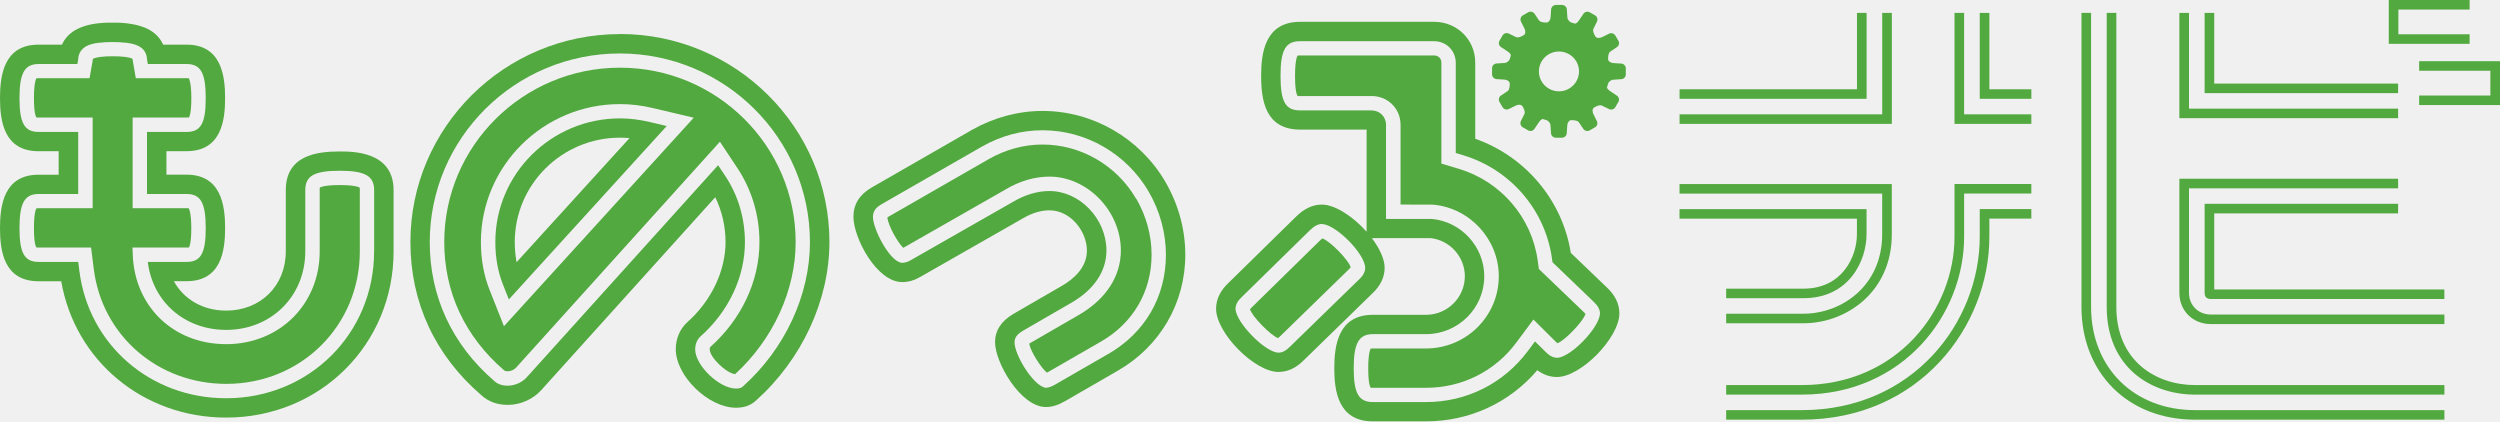
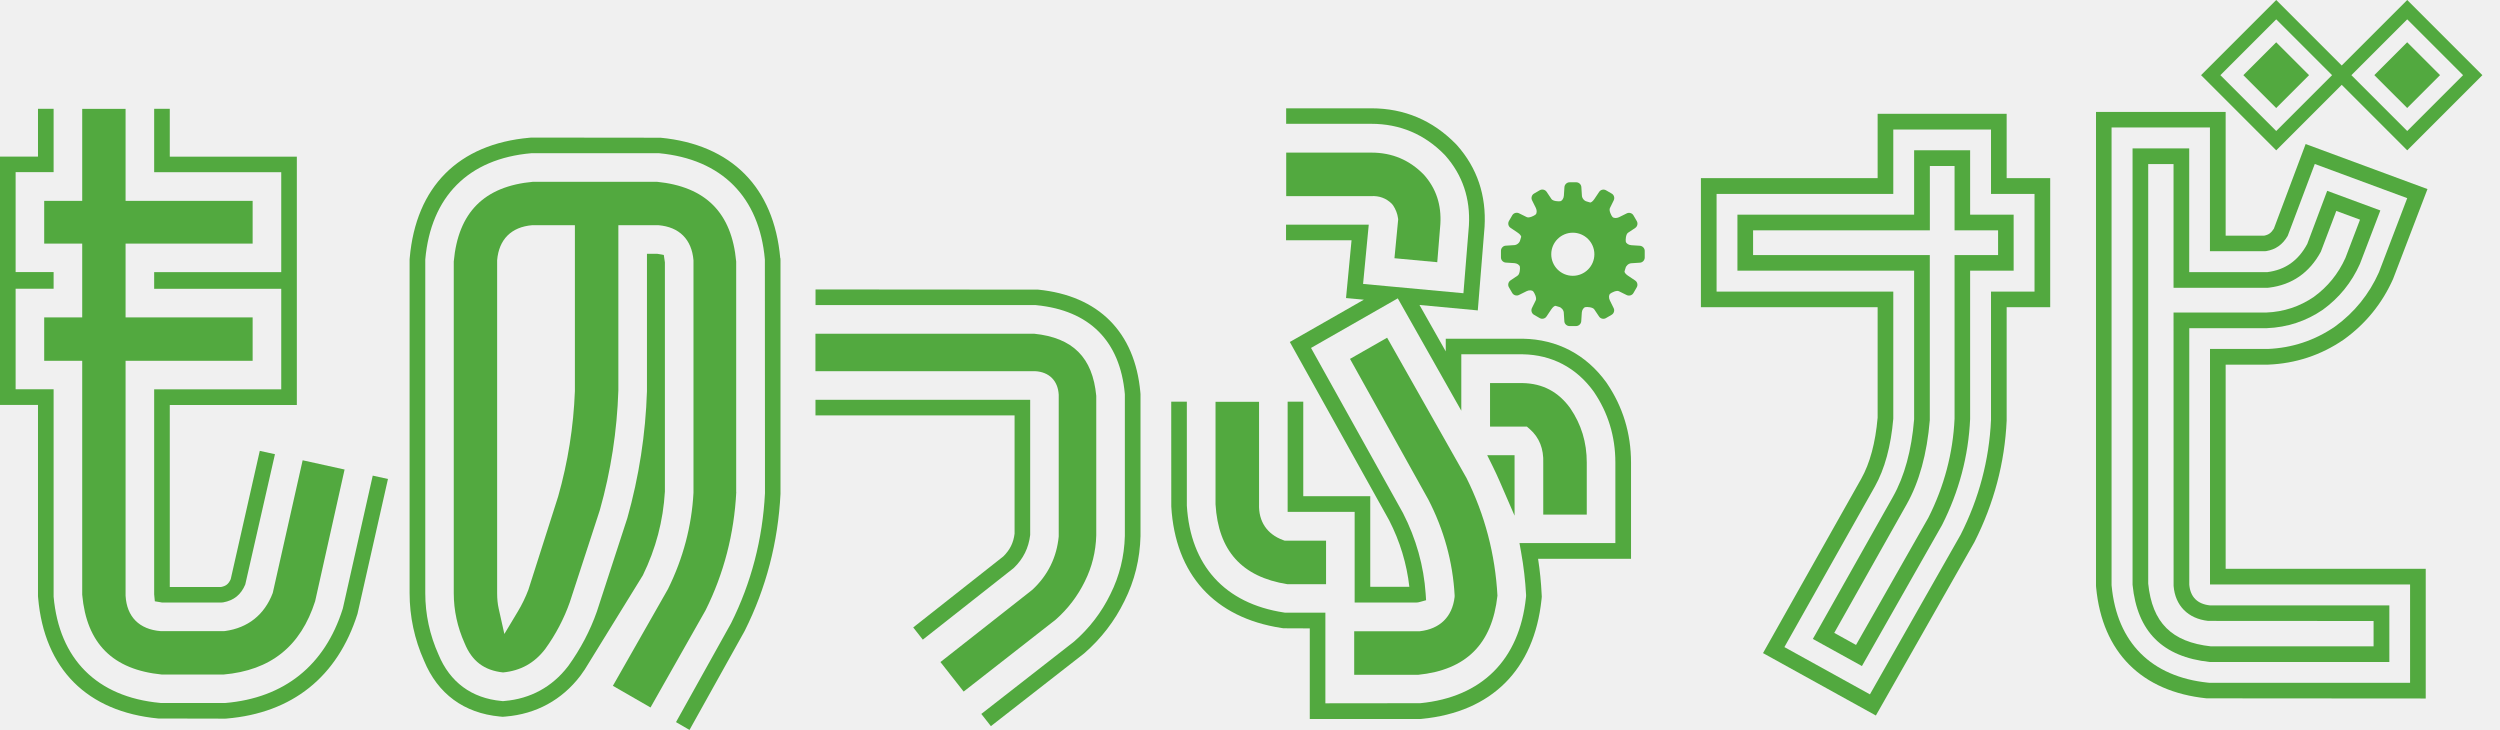
- <svg xmlns="http://www.w3.org/2000/svg" width="178" height="30" viewBox="0 0 178 30" fill="none">
-   <g id="_ã¬ã¤ã¤ã¼_1" clip-path="url(#clip0_90_6046)">
-     <path id="Vector" d="M134.699 8.82H119.585V8.14H134.014V0.918H134.699V8.82Z" fill="#52A93F" />
-     <path id="Vector_2" d="M128.402 23.016H122.903V22.336H128.402C131.121 22.336 134.011 20.355 134.011 16.681V13.785H119.582V13.105H134.696V16.681C134.696 20.796 131.453 23.016 128.402 23.016Z" fill="#52A93F" />
-     <path id="Vector_3" d="M128.286 28.097H122.903V27.417H128.286C135.093 27.417 139.161 22.047 139.161 16.854V13.102H144.632V13.782H139.846V16.854C139.846 22.38 135.521 28.097 128.286 28.097Z" fill="#52A93F" />
-     <path id="Vector_4" d="M144.632 8.82H139.161V0.918H139.845V8.14H144.632V8.82Z" fill="#52A93F" />
-     <path id="Vector_5" d="M174.042 28.097H156.291C153.158 28.097 149.998 26.166 149.998 21.85V0.918H150.683V21.85C150.683 25.697 153.501 27.417 156.291 27.417H174.042V28.097Z" fill="#52A93F" />
-     <path id="Vector_6" d="M174.042 23.073H157.401C156.131 23.073 155.172 22.122 155.172 20.861V12.728H170.745V13.408H155.857V20.861C155.857 21.734 156.521 22.394 157.401 22.394H174.042V23.073Z" fill="#52A93F" />
-     <path id="Vector_7" d="M170.745 8.415H155.172V0.918H155.857V7.735H170.745V8.415Z" fill="#52A93F" />
-     <path id="Vector_8" d="M132.902 7.035H119.585V6.356H132.217V0.918H132.902V7.035Z" fill="#52A93F" />
-     <path id="Vector_9" d="M128.402 21.231H122.903V20.552H128.402C131.2 20.552 132.213 18.237 132.213 16.681V15.569H119.582V14.889H132.898V16.681C132.898 18.509 131.7 21.231 128.402 21.231Z" fill="#52A93F" />
-     <path id="Vector_10" d="M128.286 29.881H122.903V29.201H128.286C136.22 29.201 140.958 22.924 140.958 16.854V14.886H144.632V15.566H141.643V16.854C141.643 23.257 136.648 29.881 128.286 29.881Z" fill="#52A93F" />
-     <path id="Vector_11" d="M144.633 7.035H140.958V0.918H141.643V6.356H144.633V7.035Z" fill="#52A93F" />
-     <path id="Vector_12" d="M174.042 29.881H156.291C151.525 29.881 148.2 26.578 148.2 21.85V0.918H148.885V21.85C148.885 26.18 151.932 29.201 156.291 29.201H174.042V29.881Z" fill="#52A93F" />
-     <path id="Vector_13" d="M174.042 21.289H157.401C157.301 21.289 157.216 21.269 157.147 21.228L157.086 21.191L157.045 21.133C156.993 21.061 156.969 20.97 156.969 20.861V14.512H170.744V15.192H157.654V20.61H174.038V21.289H174.042Z" fill="#52A93F" />
-     <path id="Vector_14" d="M170.744 6.631H156.969V0.918H157.654V5.951H170.744V6.631Z" fill="#52A93F" />
-     <path id="Vector_15" d="M175.836 3.12H170.08V0H175.836V0.68H170.765V2.44H175.836V3.12Z" fill="#52A93F" />
-     <path id="Vector_16" d="M178 7.48H172.244V6.801H177.315V5.037H172.244V4.357H178V7.48Z" fill="#52A93F" />
-     <path id="Vector_17" d="M44.14 8.429C39.247 8.429 35.268 12.378 35.268 17.235C35.268 18.329 35.45 19.338 35.802 20.236L36.23 21.32L47.471 8.973L46.276 8.69C45.527 8.514 44.845 8.429 44.14 8.429ZM36.782 18.666C36.696 18.217 36.651 17.738 36.651 17.235C36.651 13.136 40.01 9.802 44.14 9.802C44.369 9.802 44.592 9.812 44.821 9.832L36.782 18.666Z" fill="#52A93F" />
-     <path id="Vector_18" d="M44.139 4.819C37.243 4.819 31.631 10.39 31.631 17.235C31.631 20.81 33.107 23.971 35.901 26.374C35.932 26.401 36.004 26.435 36.148 26.435C36.363 26.435 36.61 26.329 36.747 26.173L51.258 10.091L52.511 11.98C53.532 13.52 54.073 15.338 54.073 17.235C54.073 20.008 52.795 22.73 50.566 24.712C50.546 24.729 50.532 24.793 50.532 24.868C50.532 25.442 51.69 26.557 52.34 26.639C55.042 24.165 56.651 20.66 56.651 17.235C56.651 10.39 51.039 4.819 44.143 4.819H44.139ZM35.881 23.226L34.846 20.61C34.446 19.593 34.24 18.458 34.24 17.238C34.24 11.82 38.681 7.412 44.139 7.412C44.927 7.412 45.684 7.504 46.516 7.701L49.395 8.381L35.881 23.226Z" fill="#52A93F" />
-     <path id="Vector_19" d="M44.14 2.427C35.912 2.427 29.221 9.071 29.221 17.235C29.221 21.527 30.974 25.303 34.279 28.144C34.768 28.593 35.412 28.828 36.148 28.828C37.056 28.828 37.953 28.43 38.545 27.767L50.926 14.043C51.402 15.015 51.659 16.12 51.659 17.231C51.659 19.291 50.642 21.425 48.934 22.944C48.406 23.427 48.115 24.11 48.115 24.865C48.115 26.775 50.44 29.031 52.406 29.031C52.981 29.031 53.426 28.875 53.809 28.535C57.093 25.605 59.055 21.378 59.055 17.228C59.055 9.061 52.361 2.42 44.136 2.42L44.14 2.427ZM52.899 27.512C52.734 27.665 52.519 27.665 52.406 27.665C51.211 27.665 49.498 26.02 49.498 24.871C49.498 24.504 49.632 24.178 49.868 23.961C51.885 22.169 53.039 19.723 53.039 17.238C53.039 15.539 52.556 13.914 51.649 12.544L51.128 11.763L37.507 26.86C37.175 27.23 36.651 27.461 36.141 27.461C35.761 27.461 35.439 27.349 35.21 27.142C32.197 24.549 30.598 21.123 30.598 17.241C30.598 9.832 36.669 3.807 44.133 3.807C51.597 3.807 57.668 9.832 57.668 17.241C57.668 21.007 55.884 24.848 52.892 27.516L52.899 27.512Z" fill="#52A93F" />
-     <path id="Vector_20" d="M80.886 14.142C79.5 11.766 76.949 10.291 74.23 10.291C72.902 10.291 71.618 10.638 70.412 11.321L63.294 15.409C63.239 15.44 63.205 15.464 63.181 15.481C63.235 16.082 63.951 17.313 64.314 17.646C64.328 17.639 64.345 17.629 64.362 17.619L71.614 13.479C72.604 12.888 73.682 12.575 74.72 12.575C77.428 12.575 79.805 15.032 79.805 17.833C79.805 19.668 78.753 21.289 76.846 22.404L73.377 24.409C73.336 24.433 73.302 24.457 73.278 24.474C73.384 25.041 74.141 26.217 74.542 26.533C74.566 26.52 74.593 26.506 74.627 26.486L78.387 24.321C80.678 23.009 81.993 20.752 81.993 18.135C81.993 16.755 81.612 15.372 80.897 14.138L80.886 14.142Z" fill="#52A93F" />
-     <path id="Vector_21" d="M82.972 12.942C81.154 9.832 77.805 7.899 74.227 7.899C72.498 7.899 70.762 8.364 69.204 9.248L62.092 13.333C61.209 13.833 60.764 14.54 60.764 15.433C60.764 16.925 62.407 20.083 64.236 20.083C64.691 20.083 65.102 19.964 65.561 19.695L72.84 15.542C73.463 15.172 74.111 14.975 74.713 14.975C76.244 14.975 77.388 16.487 77.388 17.84C77.388 19.06 76.429 19.875 75.624 20.341L72.135 22.36C71.279 22.87 70.847 23.543 70.847 24.362C70.847 25.813 72.666 28.98 74.47 28.98C74.905 28.98 75.337 28.848 75.83 28.562L79.582 26.397C82.592 24.671 84.393 21.585 84.393 18.139C84.393 16.337 83.903 14.543 82.972 12.942ZM78.894 25.208L75.138 27.373C74.905 27.509 74.713 27.584 74.552 27.601L74.45 27.614L74.35 27.584C73.498 27.335 72.234 25.259 72.234 24.362C72.234 23.961 72.546 23.719 72.851 23.539L76.326 21.53C77.904 20.61 78.778 19.301 78.778 17.84C78.778 15.583 76.881 13.601 74.72 13.601C73.868 13.601 72.974 13.867 72.135 14.366L64.879 18.506C64.588 18.676 64.414 18.71 64.243 18.71H64.174L64.109 18.693C63.27 18.465 62.154 16.29 62.154 15.437C62.154 15.053 62.342 14.781 62.787 14.529L69.906 10.441C71.272 9.666 72.727 9.275 74.234 9.275C77.319 9.275 80.209 10.947 81.781 13.635C82.589 15.025 83.013 16.582 83.013 18.142C83.013 21.136 81.513 23.712 78.894 25.211V25.208Z" fill="#52A93F" />
-     <path id="Vector_22" d="M94.155 16.976C94.118 17.003 94.059 17.048 93.987 17.119L89.146 21.864C89.067 21.938 89.026 21.989 89.002 22.017C89.122 22.496 90.461 23.882 90.998 24.073C91.026 24.052 91.07 24.015 91.125 23.961L96.025 19.189C96.103 19.114 96.144 19.063 96.168 19.036C96.059 18.55 94.686 17.143 94.155 16.98V16.976Z" fill="#52A93F" />
-     <path id="Vector_23" d="M109.567 19.151L109.484 18.553C109.067 15.484 106.865 12.922 103.872 12.021L102.626 11.647V4.462C102.626 4.16 102.414 3.949 102.109 3.949H92.57C92.508 3.949 92.415 3.949 92.388 3.959C92.391 3.959 92.207 4.153 92.207 5.394C92.207 6.634 92.374 6.818 92.395 6.838C92.409 6.838 92.508 6.838 92.573 6.838H97.661C98.815 6.838 99.719 7.735 99.719 8.881V14.563L102.023 14.57C104.653 14.798 106.714 17.041 106.714 19.671C106.714 22.506 104.393 24.81 101.537 24.81H97.754C97.699 24.81 97.62 24.81 97.596 24.817C97.599 24.817 97.418 25.028 97.418 26.224C97.418 27.42 97.582 27.594 97.603 27.611C97.61 27.611 97.695 27.611 97.754 27.611H101.537C104.098 27.611 106.444 26.435 107.968 24.382L109.18 22.751L110.772 24.334C110.823 24.385 110.861 24.419 110.888 24.44C111.412 24.256 112.748 22.863 112.884 22.353C112.86 22.322 112.819 22.268 112.741 22.197L109.57 19.155L109.567 19.151Z" fill="#52A93F" />
-     <path id="Vector_24" d="M114.405 20.463L111.84 18.003C111.248 14.268 108.618 11.141 105.037 9.88V4.459C105.037 2.831 103.749 1.553 102.109 1.553H92.57C90.08 1.553 89.793 3.742 89.793 5.39C89.793 7.178 90.108 9.227 92.57 9.227H97.302V16.5C96.357 15.433 95.069 14.567 94.114 14.567C93.47 14.567 92.857 14.852 92.289 15.416L87.488 20.123C86.889 20.681 86.585 21.306 86.585 21.983C86.585 23.706 89.324 26.482 91.025 26.482C91.676 26.482 92.265 26.214 92.816 25.663L97.685 20.919C98.281 20.365 98.586 19.739 98.586 19.067C98.586 18.441 98.219 17.673 97.675 16.953H101.835C103.219 17.088 104.297 18.275 104.297 19.668C104.297 21.18 103.058 22.414 101.531 22.414H97.747C95.285 22.414 95.001 24.586 95.001 26.221C95.001 27.855 95.285 30 97.747 30H101.531C104.626 30 107.475 28.681 109.454 26.36C109.896 26.683 110.358 26.843 110.858 26.843C112.559 26.843 115.299 24.049 115.299 22.312C115.299 21.636 114.994 21.011 114.402 20.46L114.405 20.463ZM96.737 19.923L91.847 24.684C91.553 24.977 91.299 25.106 91.032 25.109H90.991C90.032 25.038 88.029 22.982 87.968 22.01C87.968 21.694 88.115 21.422 88.433 21.13L93.261 16.398C93.563 16.099 93.85 15.947 94.114 15.947C95.127 15.987 97.161 18.047 97.203 19.053C97.203 19.362 97.055 19.631 96.737 19.926V19.923ZM110.892 25.47H110.854C110.584 25.47 110.334 25.34 110.043 25.052L109.293 24.307L108.79 24.983C107.067 27.298 104.424 28.627 101.531 28.627H97.747C96.74 28.627 96.384 27.998 96.384 26.224C96.384 24.45 96.74 23.791 97.747 23.791H101.531C103.818 23.791 105.68 21.942 105.68 19.671C105.68 17.564 104.034 15.77 101.928 15.586H101.897H98.685V8.884C98.685 8.31 98.233 7.861 97.654 7.861H92.566C91.525 7.861 91.173 7.239 91.173 5.397C91.173 3.555 91.536 2.933 92.566 2.933H102.106C102.972 2.933 103.65 3.606 103.65 4.466V10.893L104.167 11.049C107.543 12.062 110.029 14.954 110.502 18.421L110.536 18.669L113.443 21.459C113.765 21.758 113.919 22.034 113.919 22.322C113.878 23.328 111.871 25.408 110.892 25.476V25.47Z" fill="#52A93F" />
-     <path id="Vector_25" d="M24.184 13.177C22.962 13.177 22.77 13.36 22.763 13.367C22.763 13.38 22.763 13.476 22.763 13.537V17.894C22.763 21.663 19.901 24.504 16.104 24.504C12.306 24.504 9.584 21.775 9.454 18.152L9.433 17.625H13.286C13.344 17.625 13.429 17.625 13.457 17.619C13.457 17.612 13.621 17.408 13.621 16.242C13.621 15.076 13.436 14.832 13.429 14.825C13.422 14.825 13.34 14.825 13.289 14.825H9.444V8.367H13.289C13.347 8.367 13.433 8.367 13.46 8.361C13.46 8.354 13.624 8.15 13.624 6.984C13.624 5.819 13.44 5.574 13.433 5.567C13.426 5.567 13.344 5.567 13.292 5.567H9.67L9.447 4.279C9.447 4.214 9.44 4.194 9.437 4.194C9.389 4.16 9.18 4.044 8.444 4.014H8.406C8.166 4.004 7.875 4.004 7.636 4.014H7.598C6.862 4.048 6.656 4.163 6.612 4.197C6.609 4.197 6.602 4.218 6.598 4.282L6.591 4.357L6.376 5.567H2.753C2.698 5.567 2.619 5.567 2.596 5.574C2.596 5.574 2.417 5.774 2.417 6.981C2.417 8.187 2.582 8.351 2.602 8.367C2.609 8.367 2.695 8.367 2.753 8.367H6.598V14.825H2.753C2.698 14.825 2.619 14.825 2.596 14.832C2.596 14.832 2.417 15.032 2.417 16.239C2.417 17.445 2.582 17.608 2.602 17.625C2.609 17.625 2.695 17.625 2.753 17.625H6.485L6.677 19.151C7.269 23.893 11.238 27.332 16.11 27.332C21.442 27.332 25.619 23.186 25.619 17.894V13.537C25.619 13.479 25.619 13.387 25.609 13.364C25.609 13.364 25.413 13.177 24.195 13.177H24.184Z" fill="#52A93F" />
-     <path id="Vector_26" d="M24.184 10.784C22.537 10.784 20.349 11.069 20.349 13.54V17.897C20.349 20.341 18.562 22.115 16.1 22.115C14.436 22.115 13.083 21.303 12.378 20.021H13.282C15.744 20.021 16.028 17.867 16.028 16.242C16.028 14.618 15.744 12.436 13.282 12.436H11.851V10.764H13.282C15.744 10.764 16.028 8.609 16.028 6.984C16.028 5.36 15.744 3.178 13.282 3.178H11.618C11.608 3.154 11.594 3.134 11.584 3.11C11.577 3.096 11.57 3.083 11.563 3.069C11.286 2.518 10.817 2.175 10.296 1.961C10.286 1.958 10.279 1.954 10.269 1.951C10.183 1.917 10.094 1.886 10.005 1.859C9.978 1.852 9.954 1.842 9.926 1.835C9.854 1.815 9.783 1.795 9.714 1.778C9.68 1.771 9.646 1.761 9.608 1.754C9.546 1.74 9.485 1.73 9.423 1.72C9.337 1.703 9.252 1.693 9.166 1.679C9.125 1.672 9.084 1.669 9.046 1.662C8.992 1.655 8.937 1.652 8.882 1.645C8.844 1.645 8.81 1.638 8.772 1.635C8.721 1.631 8.673 1.628 8.625 1.625C8.588 1.625 8.55 1.621 8.512 1.618C8.471 1.618 8.43 1.618 8.392 1.614C8.348 1.614 8.307 1.614 8.266 1.614C8.238 1.614 8.211 1.614 8.184 1.614C8.122 1.614 8.064 1.614 8.012 1.614C7.961 1.614 7.903 1.614 7.841 1.614C7.814 1.614 7.786 1.614 7.759 1.614C7.718 1.614 7.677 1.614 7.632 1.614C7.595 1.614 7.553 1.614 7.512 1.618C7.475 1.618 7.437 1.618 7.399 1.625C7.351 1.625 7.304 1.631 7.256 1.635C7.218 1.635 7.18 1.642 7.143 1.645C7.091 1.648 7.04 1.655 6.985 1.659C6.934 1.665 6.879 1.672 6.828 1.679C6.756 1.689 6.687 1.699 6.615 1.713C6.55 1.723 6.485 1.737 6.42 1.75C6.386 1.757 6.355 1.767 6.321 1.774C6.249 1.791 6.174 1.812 6.102 1.832C6.078 1.839 6.054 1.845 6.026 1.856C5.937 1.883 5.845 1.917 5.759 1.951C5.752 1.951 5.746 1.958 5.735 1.961C5.215 2.172 4.746 2.518 4.465 3.069C4.458 3.083 4.451 3.096 4.444 3.11C4.434 3.134 4.42 3.154 4.41 3.178H2.746C0.284 3.178 0 5.353 0 6.988C0 8.622 0.284 10.767 2.746 10.767H4.177V12.439H2.746C0.284 12.439 0 14.611 0 16.246C0 17.88 0.284 20.025 2.746 20.025H4.359C5.342 25.684 10.19 29.732 16.1 29.732C22.784 29.732 28.023 24.535 28.023 17.897V13.54C28.023 10.784 25.136 10.784 24.188 10.784H24.184ZM26.636 17.897C26.636 23.764 22.006 28.355 16.1 28.355C10.704 28.355 6.307 24.538 5.65 19.281L5.571 18.648H2.75C1.743 18.648 1.387 18.02 1.387 16.246C1.387 14.472 1.743 13.812 2.75 13.812H5.568V9.394H2.75C1.743 9.394 1.387 8.765 1.387 6.991C1.387 5.217 1.743 4.558 2.75 4.558H5.509L5.568 4.225C5.574 4.078 5.602 3.871 5.728 3.674L5.759 3.626C5.807 3.558 5.859 3.504 5.924 3.446C5.951 3.422 5.975 3.405 5.999 3.385C6.297 3.157 6.78 3.038 7.55 3.004H7.595C7.858 2.991 8.18 2.991 8.444 3.004H8.488C9.259 3.042 9.741 3.161 10.053 3.395C10.07 3.405 10.091 3.426 10.111 3.443C10.18 3.501 10.231 3.558 10.272 3.616L10.313 3.681C10.433 3.871 10.46 4.075 10.467 4.221L10.526 4.558H13.285C14.292 4.558 14.648 5.193 14.648 6.991C14.648 8.789 14.292 9.394 13.285 9.394H10.467V13.812H13.285C14.292 13.812 14.648 14.448 14.648 16.246C14.648 18.044 14.292 18.648 13.285 18.648H10.522C10.868 21.483 13.138 23.488 16.103 23.488C19.315 23.488 21.736 21.085 21.736 17.897V13.54C21.736 12.521 22.376 12.157 24.188 12.157C25.999 12.157 26.639 12.531 26.639 13.54V17.897H26.636Z" fill="#52A93F" />
-     <path id="Vector_27" d="M115.442 4.527L114.867 4.49C114.692 4.479 114.531 4.374 114.504 4.259C114.48 4.143 114.504 3.773 114.648 3.674L115.127 3.354C115.271 3.259 115.319 3.059 115.233 2.909L115.011 2.529C114.925 2.379 114.723 2.318 114.569 2.396L114.049 2.651C113.891 2.726 113.699 2.719 113.621 2.631C113.542 2.546 113.374 2.209 113.449 2.053L113.706 1.536C113.781 1.38 113.723 1.183 113.573 1.098L113.189 0.877C113.038 0.792 112.836 0.836 112.741 0.982L112.419 1.458C112.323 1.601 112.193 1.703 112.131 1.679L112.073 1.662L111.926 1.618C111.758 1.584 111.611 1.414 111.597 1.241L111.559 0.666C111.549 0.493 111.395 0.353 111.22 0.353H110.779C110.604 0.353 110.453 0.496 110.44 0.666L110.402 1.237C110.392 1.41 110.286 1.57 110.169 1.597C110.053 1.621 109.679 1.597 109.58 1.455L109.258 0.979C109.162 0.836 108.96 0.788 108.81 0.873L108.426 1.094C108.276 1.179 108.214 1.38 108.293 1.533L108.55 2.049C108.625 2.206 108.618 2.396 108.529 2.474C108.44 2.552 108.104 2.719 107.947 2.644L107.426 2.389C107.269 2.314 107.07 2.372 106.985 2.522L106.762 2.902C106.677 3.052 106.721 3.253 106.868 3.348L107.348 3.667C107.491 3.762 107.594 3.891 107.57 3.953L107.553 4.01L107.509 4.157C107.474 4.323 107.303 4.469 107.129 4.483L106.55 4.52C106.375 4.53 106.235 4.683 106.235 4.857V5.295C106.235 5.468 106.375 5.618 106.55 5.632L107.125 5.669C107.3 5.679 107.461 5.785 107.488 5.9C107.512 6.016 107.488 6.386 107.344 6.485L106.865 6.804C106.721 6.899 106.673 7.1 106.759 7.249L106.981 7.63C107.067 7.78 107.269 7.841 107.423 7.763L107.943 7.508C108.101 7.433 108.293 7.44 108.371 7.528C108.45 7.613 108.618 7.949 108.543 8.106L108.286 8.622C108.211 8.779 108.269 8.976 108.419 9.061L108.803 9.282C108.954 9.367 109.156 9.323 109.251 9.176L109.573 8.701C109.669 8.558 109.799 8.456 109.861 8.48L109.919 8.497L110.066 8.541C110.234 8.575 110.381 8.745 110.395 8.918L110.433 9.492C110.443 9.666 110.597 9.805 110.772 9.805H111.213C111.388 9.805 111.539 9.662 111.552 9.492L111.59 8.921C111.6 8.748 111.707 8.588 111.823 8.561C111.939 8.537 112.313 8.561 112.412 8.704L112.734 9.18C112.83 9.323 113.032 9.37 113.182 9.285L113.566 9.064C113.716 8.979 113.778 8.779 113.699 8.626L113.443 8.109C113.367 7.953 113.374 7.763 113.463 7.684C113.552 7.606 113.888 7.44 114.045 7.514L114.566 7.769C114.723 7.844 114.922 7.786 115.007 7.637L115.23 7.256C115.315 7.107 115.271 6.906 115.124 6.811L114.644 6.491C114.501 6.396 114.398 6.267 114.422 6.206L114.439 6.148L114.483 6.002C114.518 5.835 114.689 5.689 114.864 5.676L115.442 5.638C115.617 5.628 115.757 5.475 115.757 5.302V4.863C115.757 4.69 115.613 4.541 115.442 4.527ZM110.998 6.502C110.207 6.502 109.57 5.866 109.57 5.084C109.57 4.303 110.21 3.667 110.998 3.667C111.785 3.667 112.426 4.303 112.426 5.084C112.426 5.866 111.785 6.502 110.998 6.502Z" fill="#52A93F" />
+ <svg xmlns="http://www.w3.org/2000/svg" width="137" height="40" viewBox="0 0 137 40" fill="none">
+   <g id="_ã¬ã¤ã¤ã¼_1" clip-path="url(#clip0_334_152)">
+     <path id="Vector" d="M102.036 36.501L99.344 35.014L103.736 27.22C104.365 26.101 104.756 24.673 104.894 22.976V14.831H95.211V11.763H104.894V8.236H107.963V11.763H110.348V14.831H107.963V22.962C107.872 24.988 107.353 26.937 106.421 28.778L102.033 36.501H102.036ZM96.069 12.621V13.976H105.753V23.024C105.6 24.866 105.175 26.413 104.484 27.639L100.517 34.682L101.71 35.343L105.671 28.376C106.538 26.662 107.025 24.829 107.11 22.948V13.978H109.495V12.624H107.11V9.097H105.756V12.624" fill="#52A93F" />
+     <path id="Vector_2" d="M130.93 36.277H121.096C118.504 35.997 117.119 34.611 116.864 32.042V31.999V8.134H119.969V14.913H124.247C125.224 14.789 125.938 14.29 126.428 13.386L126.434 13.378L127.53 10.457L130.443 11.533L129.324 14.463C128.865 15.488 128.185 16.324 127.292 16.973C126.372 17.602 125.343 17.939 124.224 17.984H119.972V32.036C120.028 32.713 120.419 33.102 121.102 33.175H121.111H130.936V36.28L130.93 36.277ZM121.164 35.419H130.072V34.031L121.003 34.025C119.901 33.903 119.195 33.184 119.113 32.104V32.05L119.11 17.126H124.204C125.145 17.089 126.023 16.8 126.796 16.27C127.556 15.721 128.142 14.998 128.53 14.134L129.329 12.038L128.029 11.559L127.182 13.794C126.559 14.944 125.607 15.607 124.349 15.763L124.261 15.772H119.11V8.992H117.722V31.98C117.94 34.121 119.003 35.184 121.167 35.422L121.164 35.419Z" fill="#52A93F" />
+     <path id="Vector_3" d="M102.798 39.21L96.613 35.79L101.993 26.24C102.472 25.39 102.775 24.262 102.894 22.888V16.834H93.21V9.763H102.894V6.236H109.965V9.763H112.351V16.834H109.965V23.053C109.86 25.356 109.268 27.588 108.209 29.685L108.195 29.713L102.798 39.21ZM97.783 35.459L102.472 38.051L107.444 29.3C108.449 27.314 109.01 25.197 109.107 23.013V22.979V15.981H111.492V10.627H109.107V7.1H103.752V10.627H94.069V15.981H103.752V22.948C103.622 24.452 103.282 25.702 102.741 26.665L97.783 35.464V35.459Z" fill="#52A93F" />
+     <path id="Vector_4" d="M132.93 38.278L120.921 38.269C117.357 37.901 115.209 35.748 114.869 32.206L114.861 32.099V6.134H121.966V12.913H124.082C124.323 12.865 124.465 12.76 124.609 12.528L126.349 7.893L133.026 10.361L131.142 15.284C130.548 16.622 129.647 17.735 128.46 18.593L128.423 18.619C127.185 19.466 125.796 19.922 124.298 19.982H124.233H121.966V31.172H132.93V38.278ZM121.06 37.419H132.072V32.028H121.108V19.123H124.272C125.601 19.069 126.836 18.661 127.935 17.911L127.964 17.891C129.02 17.123 129.828 16.129 130.361 14.93L130.375 14.896L131.916 10.859L126.85 8.986L125.366 12.927C125.083 13.409 124.709 13.672 124.19 13.76L124.119 13.766H121.105V6.986H115.714V32.07L115.719 32.118C116.014 35.209 117.892 37.09 121.006 37.411L121.057 37.416L121.06 37.419Z" fill="#52A93F" />
+     <path id="Vector_5" d="M42.757 14.146C42.414 10.264 40.085 7.921 36.198 7.547L29.124 7.539L29.025 7.547C25.126 7.89 22.792 10.233 22.452 14.146L22.446 14.208V32.504C22.446 33.784 22.713 35.034 23.239 36.209C23.988 38.023 25.424 39.079 27.39 39.266L27.554 39.28L27.719 39.266C29.382 39.127 30.793 38.357 31.804 37.034L31.829 36.997C31.903 36.895 31.974 36.796 32.042 36.694L35.229 31.526C35.937 30.076 36.345 28.54 36.436 26.937V14.378L36.377 13.973L36.082 13.919C36.062 13.916 36.042 13.913 36.017 13.908H35.453V21.443C35.379 23.784 35.017 26.124 34.379 28.387L32.708 33.515C32.342 34.558 31.815 35.561 31.144 36.493L31.124 36.518C30.265 37.64 29.067 38.294 27.651 38.413L27.563 38.422L27.475 38.413C25.846 38.261 24.656 37.385 24.03 35.869C23.548 34.793 23.305 33.662 23.305 32.504V14.222C23.611 10.768 25.67 8.7 29.107 8.397H36.076H36.124C39.555 8.726 41.612 10.794 41.915 14.219L41.921 26.988V27.025C41.793 29.546 41.167 31.948 40.059 34.161L37.045 39.572L37.785 40L40.785 34.617L40.819 34.552C41.983 32.226 42.638 29.707 42.771 27.07V14.242L42.765 14.143L42.757 14.146Z" fill="#52A93F" />
+     <path id="Vector_6" d="M17.273 32.931L18.883 25.73L16.585 25.223L14.947 32.495C14.494 33.688 13.59 34.407 12.338 34.58L12.262 34.586H8.805C7.63 34.49 6.947 33.801 6.882 32.648V32.617V19.772H13.845V17.395H6.882V13.349H13.845V11.006H6.882V5.966H4.505V11.006H2.422V13.349H4.505V17.395H2.422V19.772H4.505V32.592C4.748 35.269 6.179 36.7 8.879 36.966H12.236C14.834 36.739 16.48 35.422 17.273 32.937V32.931Z" fill="#52A93F" />
+     <path id="Vector_7" d="M40.343 26.965V14.335C40.099 11.658 38.674 10.227 35.994 9.961H29.215C26.534 10.205 25.109 11.635 24.866 14.332V32.504C24.866 33.447 25.067 34.371 25.461 35.249C25.863 36.232 26.529 36.736 27.566 36.85C28.532 36.756 29.285 36.337 29.875 35.569C30.453 34.77 30.909 33.9 31.226 32.999L32.872 27.951C33.473 25.826 33.815 23.614 33.886 21.398V12.341H36.082C37.224 12.437 37.906 13.117 38.003 14.262V14.31V27.01C37.904 28.826 37.436 30.591 36.617 32.254L36.603 32.283L33.586 37.583L35.648 38.77L38.663 33.447C39.66 31.45 40.232 29.26 40.348 26.962L40.343 26.965ZM31.504 21.438C31.43 23.387 31.121 25.328 30.586 27.209L28.957 32.314C28.801 32.727 28.605 33.133 28.373 33.518L27.639 34.742L27.328 33.351C27.271 33.099 27.243 32.815 27.243 32.509V14.262C27.339 13.117 28.022 12.437 29.163 12.341H29.212H31.504V21.438Z" fill="#52A93F" />
+     <path id="Vector_8" d="M59.449 31.861C59.84 31.076 60.05 30.229 60.075 29.339V21.693C59.877 19.591 58.795 18.508 56.667 18.287H44.686V20.341H56.724C57.494 20.381 57.979 20.866 58.018 21.636V21.664V29.399C57.908 30.54 57.426 31.521 56.585 32.308L56.548 32.339L51.536 36.28L52.808 37.898L57.843 33.963C58.517 33.371 59.058 32.662 59.452 31.855L59.449 31.861Z" fill="#52A93F" />
+     <path id="Vector_9" d="M15.069 24.886L13.44 32.033C13.202 32.594 12.814 32.906 12.225 33.011L12.151 33.017H8.87C8.848 33.011 8.825 33.008 8.808 33.005L8.485 32.951L8.448 32.566V21.336H15.412V15.825H8.448V14.913H15.412V9.437H8.448V5.964H9.304V8.584H16.267V22.194H9.304V32.167H12.114C12.389 32.113 12.525 32.002 12.644 31.736L14.236 24.707L15.072 24.891L15.069 24.886ZM21.259 26.254L19.591 33.637C18.5 37.088 16.021 39.074 12.417 39.377L12.338 39.382L8.675 39.374C4.771 39.003 2.431 36.66 2.091 32.776L2.082 32.676V22.191H0V8.581H2.082V5.961H2.938V9.434H0.856V14.91H2.938V15.823H0.856V21.333H2.938V32.696C3.244 36.121 5.309 38.19 8.757 38.518L8.805 38.524H12.347C15.576 38.249 17.8 36.47 18.777 33.376L18.789 33.337L20.426 26.064L21.259 26.248V26.254Z" fill="#52A93F" />
+     <path id="Vector_10" d="M50.043 34.385L54.978 30.495C55.344 30.135 55.536 29.75 55.599 29.246V22.764H44.688V21.908H56.454V29.319C56.369 30.03 56.077 30.62 55.559 31.121L55.525 31.149L50.57 35.053L50.043 34.382V34.385ZM53.768 39.13L58.859 35.158C59.698 34.427 60.37 33.552 60.851 32.56C61.347 31.569 61.613 30.495 61.642 29.37V21.619L61.639 21.574C61.378 18.687 59.704 17.01 56.797 16.724L56.749 16.718H44.691V15.862L56.882 15.871C60.202 16.199 62.194 18.197 62.491 21.494L62.5 21.596V29.376C62.469 30.637 62.174 31.832 61.622 32.931C61.092 34.022 60.35 34.988 59.423 35.796L59.392 35.821L54.301 39.793L53.774 39.122L53.768 39.13Z" fill="#52A93F" />
+     <path id="Vector_11" d="M75.147 8.363H70.484V10.749H75.127C75.572 10.717 75.966 10.862 76.272 11.168L76.343 11.256C76.484 11.471 76.578 11.706 76.612 11.958L76.62 12.026L76.416 14.151L78.762 14.369L78.932 12.281C78.994 11.219 78.7 10.329 78.031 9.576C77.241 8.766 76.292 8.363 75.147 8.363Z" fill="#52A93F" />
+     <path id="Vector_12" d="M82.06 32.642C81.938 30.379 81.369 28.212 80.366 26.197L76.014 18.506L73.98 19.667L78.275 27.379C79.133 29.044 79.615 30.804 79.714 32.628V32.676L79.711 32.725C79.584 33.804 78.907 34.467 77.805 34.592H77.74L74.21 34.594V36.98H77.711C80.346 36.714 81.768 35.294 82.06 32.642Z" fill="#52A93F" />
+     <path id="Vector_13" d="M83.836 23.52C84.354 23.973 84.601 24.599 84.57 25.376V28.2H86.955V25.353C86.955 24.237 86.657 23.259 86.046 22.364C85.394 21.466 84.538 21.016 83.448 20.993H81.654V23.378H83.674L83.836 23.52Z" fill="#52A93F" />
+     <path id="Vector_14" d="M70.549 32.014H72.668V29.628H70.401L70.305 29.594C69.43 29.271 68.965 28.574 68.996 27.634V22.019H66.611V27.637C66.764 30.183 68.053 31.614 70.546 32.014H70.549Z" fill="#52A93F" />
+     <path id="Vector_15" d="M70.484 5.935H75.147C76.954 5.935 78.518 6.595 79.788 7.899L79.839 7.952C80.949 9.202 81.456 10.706 81.354 12.434L80.983 17.01L77.787 16.712L79.227 19.256V18.562H83.459C85.335 18.596 86.91 19.421 88.018 20.945L88.046 20.985C88.933 22.285 89.38 23.75 89.38 25.347V30.623H84.287C84.386 31.26 84.451 31.912 84.482 32.558L84.49 32.702L84.476 32.846C84.074 36.697 81.742 39.023 77.915 39.394L77.824 39.402H71.776V34.436L70.328 34.43L70.22 34.413C66.549 33.849 64.404 31.484 64.186 27.756V27.713L64.183 22.01H65.039V27.704C65.234 30.988 67.118 33.068 70.348 33.563L70.424 33.575H72.631V38.541L77.83 38.535C81.207 38.207 83.264 36.153 83.621 32.75L83.629 32.674V32.597C83.587 31.815 83.496 31.031 83.357 30.266L83.267 29.761H88.522V25.342C88.522 23.92 88.125 22.616 87.341 21.469L87.321 21.441C86.38 20.146 85.04 19.443 83.448 19.415H80.079V22.506L76.598 16.35L71.844 19.067L76.884 28.115C77.606 29.526 78.023 31.011 78.127 32.546L78.15 32.892L77.816 32.985C77.787 32.994 77.754 33.002 77.708 33.011L77.635 33.017H74.235V28.05H70.563V22.01H71.419V27.192H75.09V32.158H77.232C77.091 30.895 76.719 29.671 76.127 28.515L70.682 18.741L74.739 16.423L73.762 16.333L74.065 13.165H70.475V12.31H75.008L74.697 15.559L76.229 15.701L80.196 16.069L80.496 12.366C80.584 10.885 80.147 9.587 79.201 8.522L79.164 8.482C78.068 7.357 76.714 6.785 75.144 6.785H70.481V5.93L70.484 5.935ZM83 28.265L82.179 26.37C82.06 26.098 81.935 25.826 81.805 25.563L81.499 24.945H82.998V28.263L83 28.265Z" fill="#52A93F" />
+     <path id="Vector_16" d="M124.736 2.318L122.935 4.119L124.736 5.92L126.537 4.119L124.736 2.318Z" fill="#52A93F" />
+     <path id="Vector_17" d="M131.916 0L128.326 3.589L124.737 0L120.618 4.119L124.737 8.239L128.326 4.649L131.916 8.239L136.035 4.119L131.916 0ZM124.737 7.179L121.677 4.119L124.737 1.06L127.797 4.119L124.737 7.179ZM131.916 7.179L128.856 4.119L131.916 1.06L134.976 4.119L131.916 7.179Z" fill="#52A93F" />
+     <path id="Vector_18" d="M131.914 2.316L130.113 4.117L131.914 5.918L133.715 4.117L131.914 2.316Z" fill="#52A93F" />
+     <path id="Vector_19" d="M89.871 13.468L89.395 13.437C89.25 13.429 89.117 13.341 89.094 13.245C89.075 13.148 89.094 12.839 89.213 12.757L89.61 12.491C89.729 12.412 89.769 12.245 89.698 12.12L89.514 11.803C89.443 11.678 89.276 11.627 89.148 11.692L88.718 11.905C88.587 11.967 88.428 11.961 88.363 11.887C88.298 11.817 88.159 11.536 88.222 11.406L88.434 10.975C88.496 10.845 88.448 10.681 88.324 10.61L88.006 10.426C87.882 10.355 87.715 10.392 87.635 10.514L87.369 10.91C87.29 11.029 87.182 11.114 87.131 11.094L87.083 11.08L86.961 11.043C86.822 11.015 86.7 10.873 86.689 10.729L86.658 10.25C86.649 10.105 86.522 9.989 86.377 9.989H86.012C85.867 9.989 85.743 10.108 85.731 10.25L85.7 10.726C85.692 10.87 85.604 11.004 85.508 11.026C85.411 11.046 85.103 11.026 85.02 10.907L84.754 10.511C84.675 10.392 84.508 10.352 84.383 10.423L84.066 10.607C83.941 10.678 83.89 10.845 83.955 10.973L84.168 11.403C84.23 11.533 84.224 11.692 84.151 11.757C84.077 11.822 83.799 11.961 83.669 11.899L83.238 11.686C83.108 11.624 82.944 11.672 82.873 11.797L82.689 12.114C82.618 12.239 82.655 12.406 82.777 12.485L83.173 12.752C83.292 12.831 83.377 12.939 83.357 12.99L83.343 13.038L83.306 13.16C83.278 13.298 83.136 13.42 82.992 13.432L82.513 13.463C82.369 13.471 82.252 13.599 82.252 13.743V14.109C82.252 14.253 82.369 14.378 82.513 14.389L82.989 14.42C83.133 14.429 83.267 14.517 83.289 14.613C83.309 14.709 83.289 15.018 83.17 15.1L82.774 15.367C82.655 15.446 82.615 15.613 82.686 15.738L82.87 16.055C82.941 16.18 83.108 16.231 83.236 16.166L83.666 15.953C83.796 15.891 83.955 15.896 84.02 15.97C84.085 16.041 84.224 16.321 84.162 16.452L83.95 16.882C83.887 17.012 83.935 17.177 84.06 17.248L84.377 17.432C84.502 17.503 84.669 17.466 84.748 17.344L85.015 16.947C85.094 16.828 85.202 16.743 85.253 16.763L85.301 16.777L85.423 16.814C85.561 16.843 85.683 16.984 85.695 17.129L85.726 17.608C85.734 17.752 85.862 17.868 86.006 17.868H86.372C86.516 17.868 86.641 17.749 86.652 17.608L86.683 17.131C86.692 16.987 86.78 16.854 86.876 16.831C86.972 16.811 87.281 16.831 87.363 16.95L87.63 17.347C87.709 17.466 87.876 17.506 88.001 17.435L88.318 17.25C88.443 17.18 88.494 17.012 88.428 16.885L88.216 16.454C88.154 16.324 88.159 16.166 88.233 16.1C88.307 16.035 88.584 15.896 88.715 15.959L89.145 16.171C89.276 16.233 89.44 16.185 89.511 16.061L89.695 15.743C89.766 15.619 89.729 15.451 89.607 15.372L89.21 15.106C89.091 15.027 89.007 14.919 89.026 14.868L89.04 14.82L89.077 14.698C89.106 14.559 89.247 14.437 89.392 14.426L89.871 14.395C90.015 14.386 90.131 14.259 90.131 14.114V13.749C90.131 13.604 90.012 13.48 89.871 13.468ZM86.19 15.114C85.536 15.114 85.009 14.585 85.009 13.933C85.009 13.281 85.539 12.752 86.19 12.752C86.842 12.752 87.372 13.281 87.372 13.933C87.372 14.585 86.842 15.114 86.19 15.114Z" fill="#52A93F" />
  </g>
  <defs>
-     <clipPath id="clip0_90_6046">
-       <rect width="178" height="30" fill="white" />
+     <clipPath id="clip0_334_152">
+       <rect width="136.032" height="40" fill="white" />
    </clipPath>
  </defs>
</svg>
